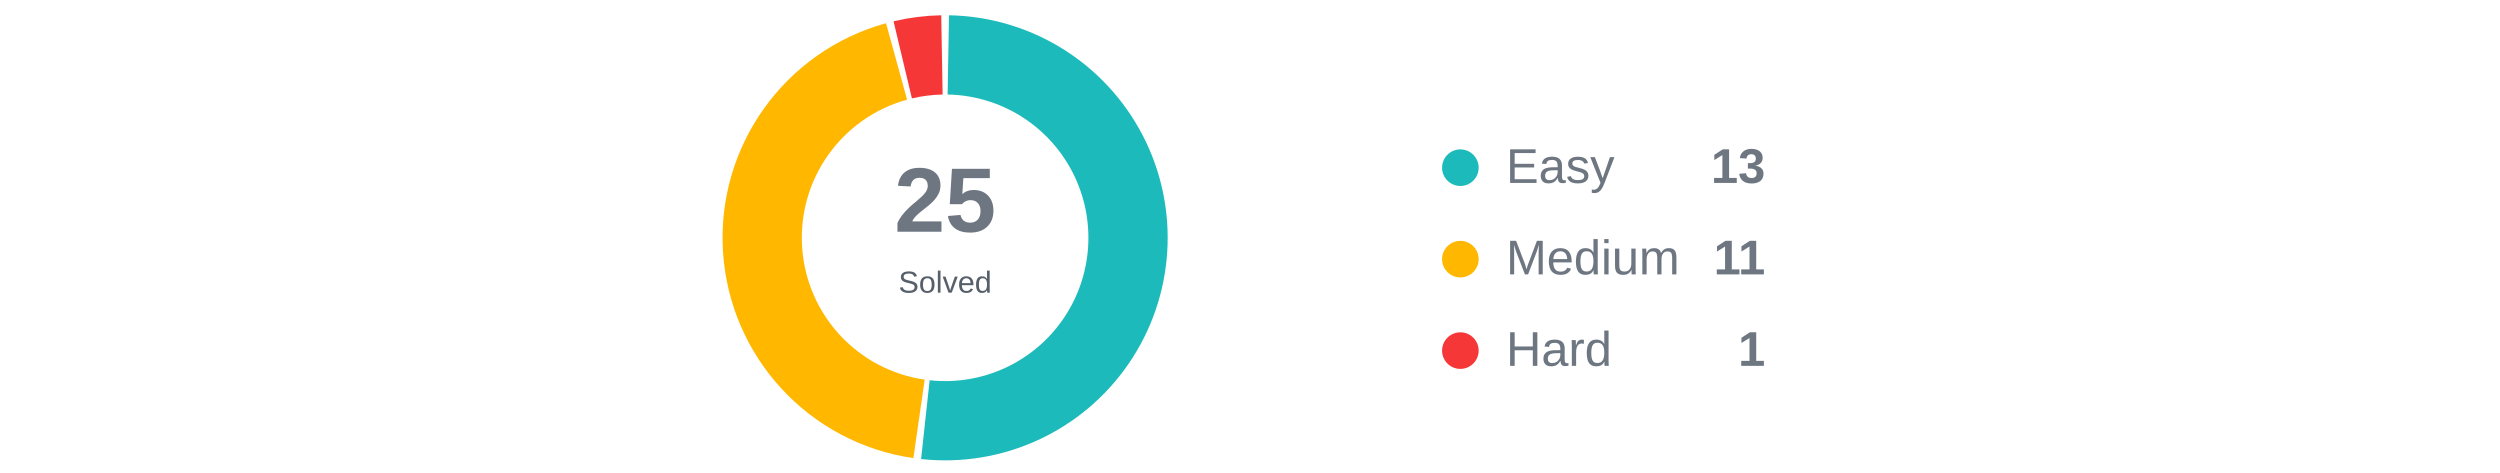
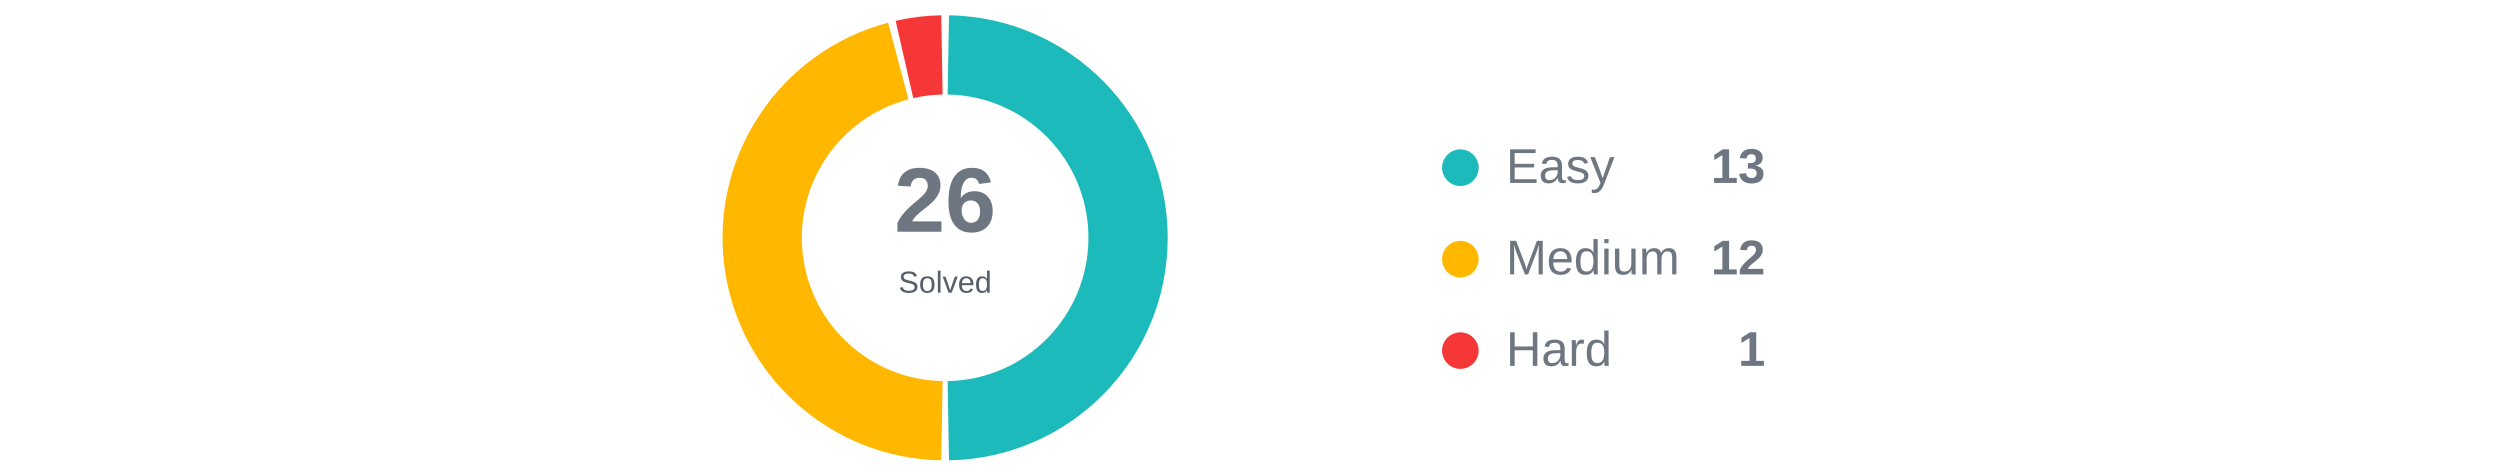
<svg xmlns="http://www.w3.org/2000/svg" width="820" height="155" viewBox="0 0 820 155">
-   <path d=" M 303.52 137.649 A 60 60 0 1 0 311.047 18.009 " fill="none" stroke="#1cbaba" stroke-width="26" stroke-linecap="butt" />
-   <path d=" M 294.067 20.154 A 60 60 0 0 0 301.442 137.387 " fill="none" stroke="#FFb700" stroke-width="26" stroke-linecap="butt" />
-   <path d=" M 308.953 18.009 A 60 60 0 0 0 296.095 19.633 " fill="none" stroke="#f63737" stroke-width="26" stroke-linecap="butt" />
+   <path d=" M 311.047 137.991 A 60 60 0 0 0 311.047 18.009 " fill="none" stroke="#1cbaba" stroke-width="26" stroke-linecap="butt" />
+   <path d=" M 294.627 20.003 A 60 60 0 0 0 308.953 137.991 " fill="none" stroke="#FFb700" stroke-width="26" stroke-linecap="butt" />
+   <path d=" M 308.953 18.009 A 60 60 0 0 0 296.66 19.502 " fill="none" stroke="#f63737" stroke-width="26" stroke-linecap="butt" />
  <text x="310" y="76" text-anchor="middle" font-size="30" font-weight="700" font-family="Segoe UI, Arial" fill="#6e7781">
- 25
+ 26
</text>
  <text x="310" y="96" text-anchor="middle" font-size="10" font-family="Segoe UI, Arial" fill="#57606a">
Solved
</text>
  <circle cx="479" cy="55" r="6" fill="#1cbaba" />
  <text x="494" y="60" font-size="16" font-family="Segoe UI, Arial" fill="#6e7781">
Easy
</text>
  <text x="579" y="60" text-anchor="end" font-size="16" font-weight="700" font-family="Segoe UI, Arial" fill="#6e7781">
13

</text>
  <circle cx="479" cy="85" r="6" fill="#FFb700" />
  <text x="494" y="90" font-size="16" font-family="Segoe UI, Arial" fill="#6e7781">
Medium

</text>
  <text x="579" y="90" text-anchor="end" font-size="16" font-weight="700" font-family="Segoe UI, Arial" fill="#6e7781">
- 11
+ 12
</text>
  <circle cx="479" cy="115" r="6" fill="#f63737" />
  <text x="494" y="120" font-size="16" font-family="Segoe UI, Arial" fill="#6e7781">
Hard
</text>
  <text x="579" y="120" text-anchor="end" font-size="16" font-weight="700" font-family="Segoe UI, Arial" fill="#6e7781">
1
</text>
</svg>
